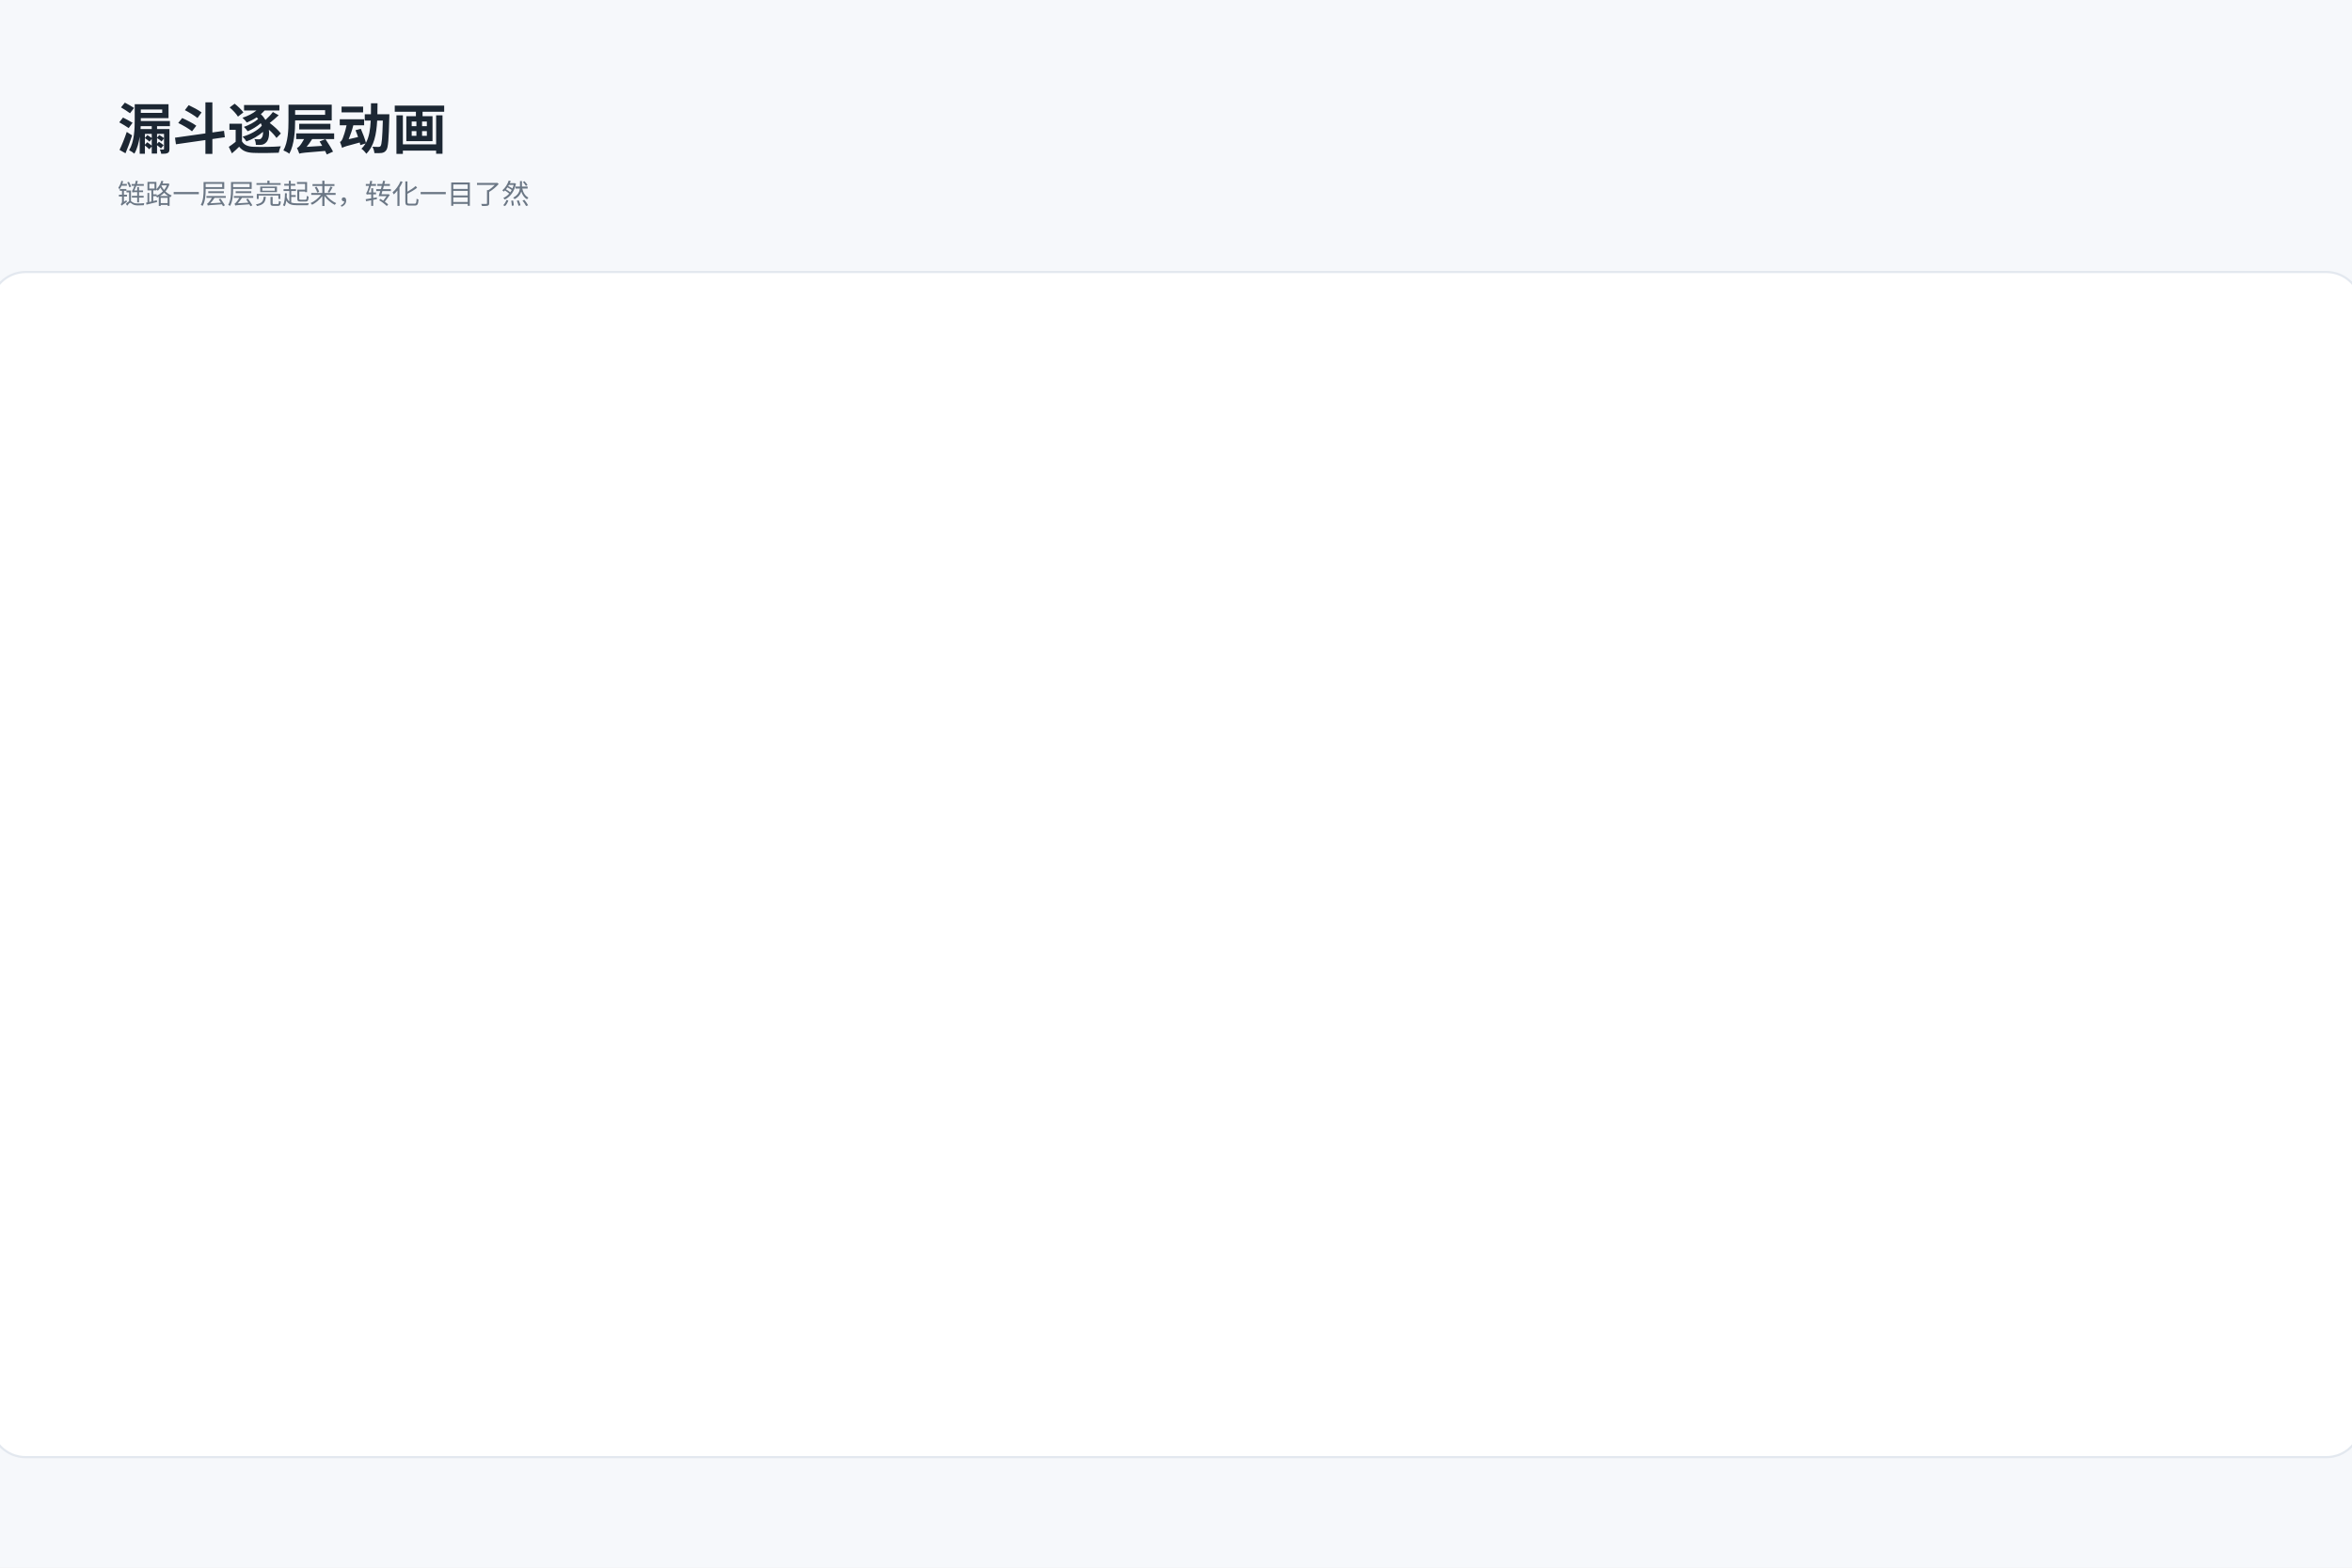
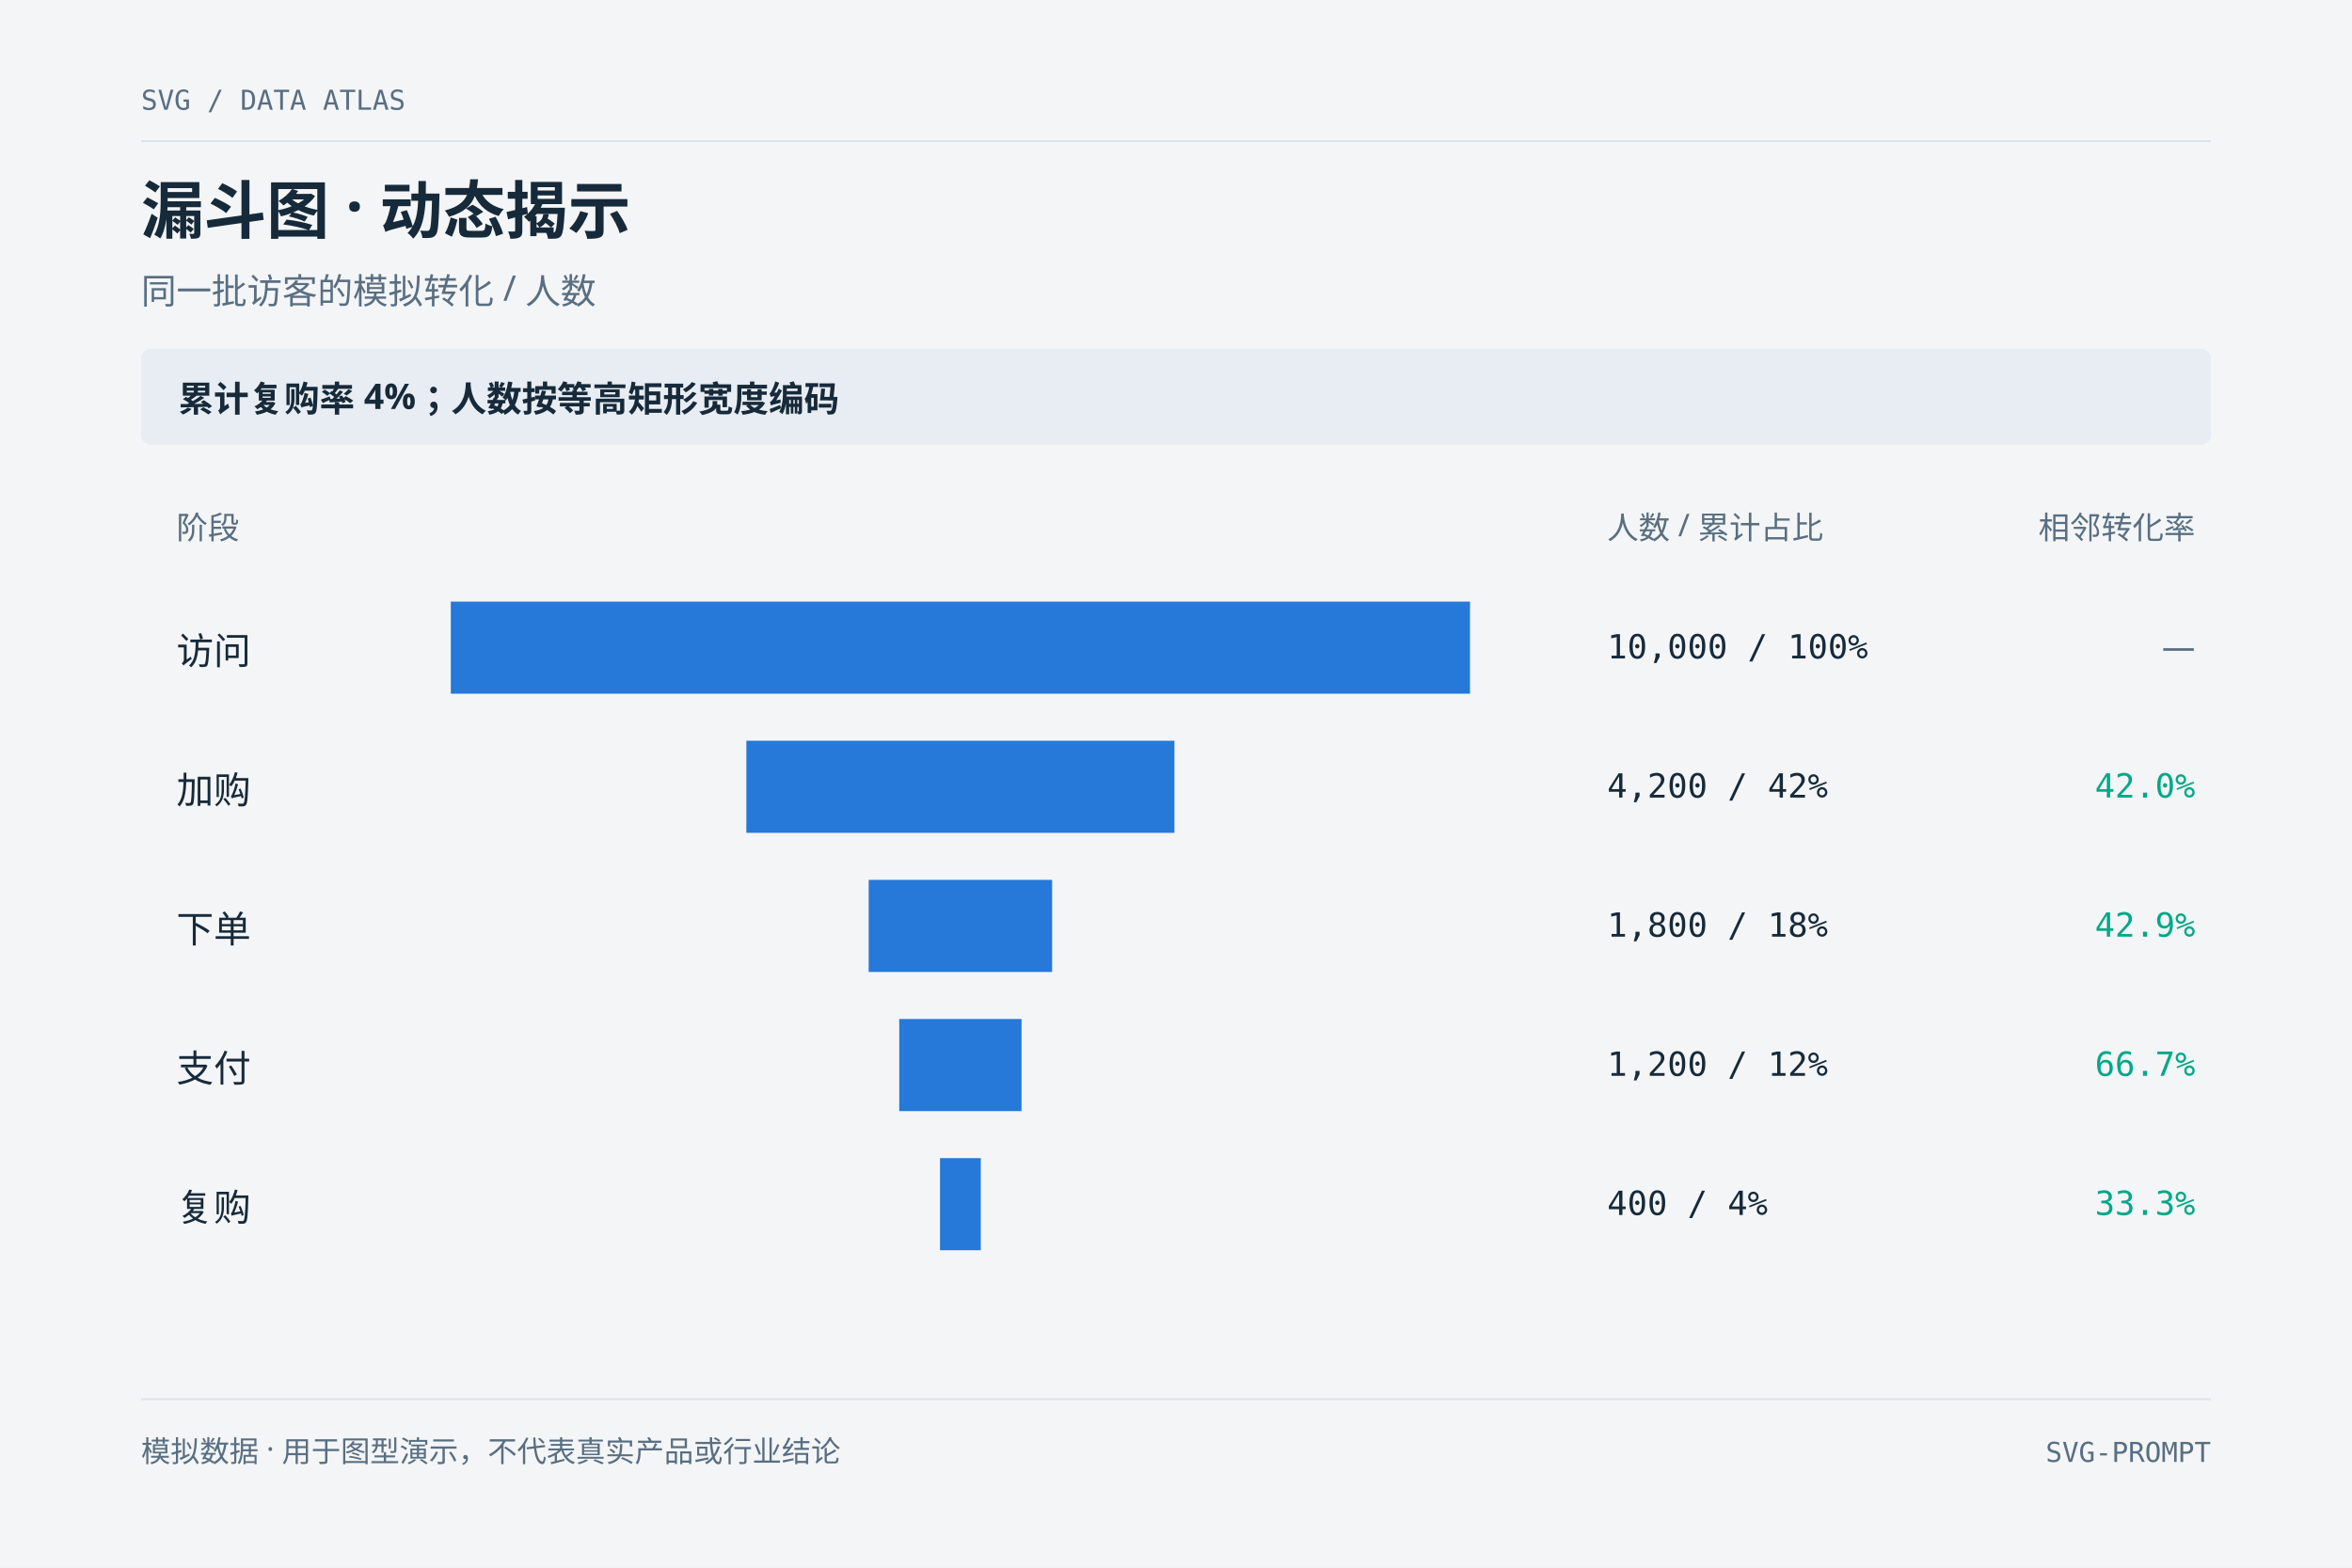
- <svg xmlns="http://www.w3.org/2000/svg" width="1200" height="800" viewBox="0 0 1200 800" font-family="PingFang SC, Hiragino Sans GB, Microsoft YaHei, sans-serif">
-   <rect width="1200" height="800" fill="#f6f8fb" />
-   <text x="60" y="76" font-size="28" font-weight="700" fill="#1c2733">漏斗逐层动画</text>
-   <text x="60" y="104" font-size="14" fill="#6b7785">链路一层层亮起来，转化一目了然</text>
-   <g transform="translate(600,430) scale(1.12) translate(-600,-430)">
-     <g>
-       <rect x="60" y="170" width="1080" height="540" rx="16" fill="#ffffff" stroke="#e3e8ef" />
-     </g>
-     <g opacity="0">
-       <animate attributeName="opacity" values="0;0;1;1;0" keyTimes="0;0.050;0.083;0.93;1" dur="6s" repeatCount="indefinite" />
-       <animateTransform attributeName="transform" type="translate" values="0 -16;0 -16;0 0;0 0;0 -16" keyTimes="0;0.050;0.100;0.93;1" dur="6s" repeatCount="indefinite" />
-       <path d="M 140 210 L 660 210 L 610 282 L 190 282 Z" fill="#dbe9fd" />
-       <text x="400" y="240" font-size="16" fill="#1c2733" text-anchor="middle" font-weight="700">访问</text>
-       <text x="400" y="266" font-size="13.5" fill="#1c2733" text-anchor="middle" font-weight="600" font-family="SFMono-Regular, Menlo, monospace">10,000</text>
-     </g>
-     <g opacity="0">
-       <animate attributeName="opacity" values="0;0;1;1;0" keyTimes="0;0.133;0.166;0.93;1" dur="6s" repeatCount="indefinite" />
-       <animateTransform attributeName="transform" type="translate" values="0 -16;0 -16;0 0;0 0;0 -16" keyTimes="0;0.133;0.183;0.93;1" dur="6s" repeatCount="indefinite" />
-       <path d="M 190 306 L 610 306 L 560 378 L 240 378 Z" fill="#b6d2fb" />
-       <text x="400" y="336" font-size="16" fill="#1c2733" text-anchor="middle" font-weight="700">加购</text>
-       <text x="400" y="362" font-size="13.5" fill="#1c2733" text-anchor="middle" font-weight="600" font-family="SFMono-Regular, Menlo, monospace">4,200</text>
-     </g>
-     <text x="760" y="310" font-size="12.5" font-weight="600" fill="#6b7785" opacity="0">
-       <animate attributeName="opacity" values="0;0;1;1;0" keyTimes="0;0.237;0.277;0.93;1" dur="6s" repeatCount="indefinite" />↓ 转化 42%</text>
-     <g opacity="0">
-       <animate attributeName="opacity" values="0;0;1;1;0" keyTimes="0;0.217;0.250;0.93;1" dur="6s" repeatCount="indefinite" />
-       <animateTransform attributeName="transform" type="translate" values="0 -16;0 -16;0 0;0 0;0 -16" keyTimes="0;0.217;0.267;0.93;1" dur="6s" repeatCount="indefinite" />
-       <path d="M 240 402 L 560 402 L 510 474 L 290 474 Z" fill="#8ab6f9" />
-       <text x="400" y="432" font-size="16" fill="#fff" text-anchor="middle" font-weight="700">下单</text>
-       <text x="400" y="458" font-size="13.5" fill="#fff" text-anchor="middle" font-weight="600" font-family="SFMono-Regular, Menlo, monospace">1,800</text>
-     </g>
-     <text x="760" y="406" font-size="12.5" font-weight="600" fill="#6b7785" opacity="0">
-       <animate attributeName="opacity" values="0;0;1;1;0" keyTimes="0;0.320;0.360;0.93;1" dur="6s" repeatCount="indefinite" />↓ 转化 43%</text>
-     <g opacity="0">
-       <animate attributeName="opacity" values="0;0;1;1;0" keyTimes="0;0.300;0.333;0.93;1" dur="6s" repeatCount="indefinite" />
-       <animateTransform attributeName="transform" type="translate" values="0 -16;0 -16;0 0;0 0;0 -16" keyTimes="0;0.300;0.350;0.93;1" dur="6s" repeatCount="indefinite" />
-       <path d="M 290 498 L 510 498 L 460 570 L 340 570 Z" fill="#5c9af8" />
-       <text x="400" y="528" font-size="16" fill="#fff" text-anchor="middle" font-weight="700">支付</text>
-       <text x="400" y="554" font-size="13.5" fill="#fff" text-anchor="middle" font-weight="600" font-family="SFMono-Regular, Menlo, monospace">1,200</text>
-     </g>
-     <text x="760" y="502" font-size="12.5" font-weight="600" fill="#6b7785" opacity="0">
-       <animate attributeName="opacity" values="0;0;1;1;0" keyTimes="0;0.403;0.443;0.93;1" dur="6s" repeatCount="indefinite" />↓ 转化 67%</text>
-     <g opacity="0">
-       <animate attributeName="opacity" values="0;0;1;1;0" keyTimes="0;0.383;0.416;0.93;1" dur="6s" repeatCount="indefinite" />
-       <animateTransform attributeName="transform" type="translate" values="0 -16;0 -16;0 0;0 0;0 -16" keyTimes="0;0.383;0.433;0.93;1" dur="6s" repeatCount="indefinite" />
-       <path d="M 340 594 L 460 594 L 410 666 L 390 666 Z" fill="#2f7df5" />
-       <text x="400" y="624" font-size="16" fill="#fff" text-anchor="middle" font-weight="700">复购</text>
-       <text x="400" y="650" font-size="13.5" fill="#fff" text-anchor="middle" font-weight="600" font-family="SFMono-Regular, Menlo, monospace">400</text>
-     </g>
+ <svg xmlns="http://www.w3.org/2000/svg" width="1200" height="800" viewBox="0 0 1200 800" role="img" aria-labelledby="title desc">
+   <rect x="0.000" y="0.000" width="1200.000" height="800.000" rx="0" fill="#f3f5f7" />
+   <text x="72.000" y="56.000" font-size="14" fill="#596e81" text-anchor="start" font-weight="400" font-family="SFMono-Regular, Consolas, monospace">SVG / DATA ATLAS</text>
+   <line x1="72.000" y1="72.000" x2="1128.000" y2="72.000" stroke="#dce4eb" stroke-width="1" />
+   <text x="72.000" y="119.000" font-size="32" fill="#172a3a" text-anchor="start" font-weight="700" font-family="PingFang SC, Microsoft YaHei, sans-serif">漏斗图 · 动态揭示</text>
+   <text x="72.000" y="155.000" font-size="18" fill="#596e81" text-anchor="start" font-weight="400" font-family="PingFang SC, Microsoft YaHei, sans-serif">同一批访客的模拟转化 / 人数</text>
+   <rect x="72.000" y="178.000" width="1056.000" height="49.000" rx="5" fill="#e7edf3" />
+   <text x="91.000" y="210.000" font-size="18" fill="#172a3a" text-anchor="start" font-weight="600" font-family="PingFang SC, Microsoft YaHei, sans-serif">累计复购率 4%；人数按等高矩形宽度编码</text>
+   <line x1="72.000" y1="714.000" x2="1128.000" y2="714.000" stroke="#dce4eb" stroke-width="1" />
+   <text x="72.000" y="746.000" font-size="15" fill="#596e81" text-anchor="start" font-weight="400" font-family="PingFang SC, Microsoft YaHei, sans-serif">模拟数据 · 用于图型演示，不代表真实产品或行业结论</text>
+   <text x="1128.000" y="746.000" font-size="14" fill="#596e81" text-anchor="end" font-weight="400" font-family="SFMono-Regular, Consolas, monospace">SVG-PROMPT</text>
+   <text x="90.000" y="275.000" font-size="16" fill="#596e81" text-anchor="start" font-weight="400" font-family="PingFang SC, Microsoft YaHei, sans-serif">阶段</text>
+   <text x="820.000" y="275.000" font-size="16" fill="#596e81" text-anchor="start" font-weight="400" font-family="PingFang SC, Microsoft YaHei, sans-serif">人数 / 累计占比</text>
+   <text x="1120.000" y="275.000" font-size="16" fill="#596e81" text-anchor="end" font-weight="400" font-family="PingFang SC, Microsoft YaHei, sans-serif">相邻转化率</text>
+   <style>.reveal{clip-path:inset(0 0 0 0);animation:reveal 8s infinite}@keyframes reveal{0%,5%{clip-path:inset(0 100% 0 0)}35%,92%{clip-path:inset(0 0 0 0)}100%{clip-path:inset(0 100% 0 0)}}@media(prefers-reduced-motion:reduce){.reveal{animation:none;clip-path:none}}</style>
+   <g class="reveal">
+     <text x="90.000" y="339.000" font-size="19" fill="#172a3a" text-anchor="start" font-weight="400" font-family="PingFang SC, Microsoft YaHei, sans-serif">访问</text>
+     <rect x="230.000" y="307.000" width="520.000" height="47.000" rx="0" fill="#2678d9" data-value="10000" data-scale="0.052" />
+     <text x="820.000" y="336.000" font-size="17" fill="#172a3a" text-anchor="start" font-weight="400" font-family="SFMono-Regular, Consolas, monospace">10,000 / 100%</text>
+     <text x="1120.000" y="336.000" font-size="17" fill="#596e81" text-anchor="end" font-weight="400" font-family="PingFang SC, Microsoft YaHei, sans-serif">—</text>
+     <text x="90.000" y="410.000" font-size="19" fill="#172a3a" text-anchor="start" font-weight="400" font-family="PingFang SC, Microsoft YaHei, sans-serif">加购</text>
+     <rect x="380.800" y="378.000" width="218.400" height="47.000" rx="0" fill="#2678d9" data-value="4200" data-scale="0.052" />
+     <text x="820.000" y="407.000" font-size="17" fill="#172a3a" text-anchor="start" font-weight="400" font-family="SFMono-Regular, Consolas, monospace">4,200 / 42%</text>
+     <text x="1120.000" y="407.000" font-size="17" fill="#00a887" text-anchor="end" font-weight="400" font-family="SFMono-Regular, Consolas, monospace">42.0%</text>
+     <text x="90.000" y="481.000" font-size="19" fill="#172a3a" text-anchor="start" font-weight="400" font-family="PingFang SC, Microsoft YaHei, sans-serif">下单</text>
+     <rect x="443.200" y="449.000" width="93.600" height="47.000" rx="0" fill="#2678d9" data-value="1800" data-scale="0.052" />
+     <text x="820.000" y="478.000" font-size="17" fill="#172a3a" text-anchor="start" font-weight="400" font-family="SFMono-Regular, Consolas, monospace">1,800 / 18%</text>
+     <text x="1120.000" y="478.000" font-size="17" fill="#00a887" text-anchor="end" font-weight="400" font-family="SFMono-Regular, Consolas, monospace">42.9%</text>
+     <text x="90.000" y="552.000" font-size="19" fill="#172a3a" text-anchor="start" font-weight="400" font-family="PingFang SC, Microsoft YaHei, sans-serif">支付</text>
+     <rect x="458.800" y="520.000" width="62.400" height="47.000" rx="0" fill="#2678d9" data-value="1200" data-scale="0.052" />
+     <text x="820.000" y="549.000" font-size="17" fill="#172a3a" text-anchor="start" font-weight="400" font-family="SFMono-Regular, Consolas, monospace">1,200 / 12%</text>
+     <text x="1120.000" y="549.000" font-size="17" fill="#00a887" text-anchor="end" font-weight="400" font-family="SFMono-Regular, Consolas, monospace">66.7%</text>
+     <text x="90.000" y="623.000" font-size="19" fill="#172a3a" text-anchor="start" font-weight="400" font-family="PingFang SC, Microsoft YaHei, sans-serif">复购</text>
+     <rect x="479.600" y="591.000" width="20.800" height="47.000" rx="0" fill="#2678d9" data-value="400" data-scale="0.052" />
+     <text x="820.000" y="620.000" font-size="17" fill="#172a3a" text-anchor="start" font-weight="400" font-family="SFMono-Regular, Consolas, monospace">400 / 4%</text>
+     <text x="1120.000" y="620.000" font-size="17" fill="#00a887" text-anchor="end" font-weight="400" font-family="SFMono-Regular, Consolas, monospace">33.3%</text>
  </g>
-   <text x="760" y="598" font-size="12.5" font-weight="600" fill="#6b7785" opacity="0">
-     <animate attributeName="opacity" values="0;0;1;1;0" keyTimes="0;0.487;0.527;0.93;1" dur="6s" repeatCount="indefinite" />↓ 转化 33%</text>
</svg>
